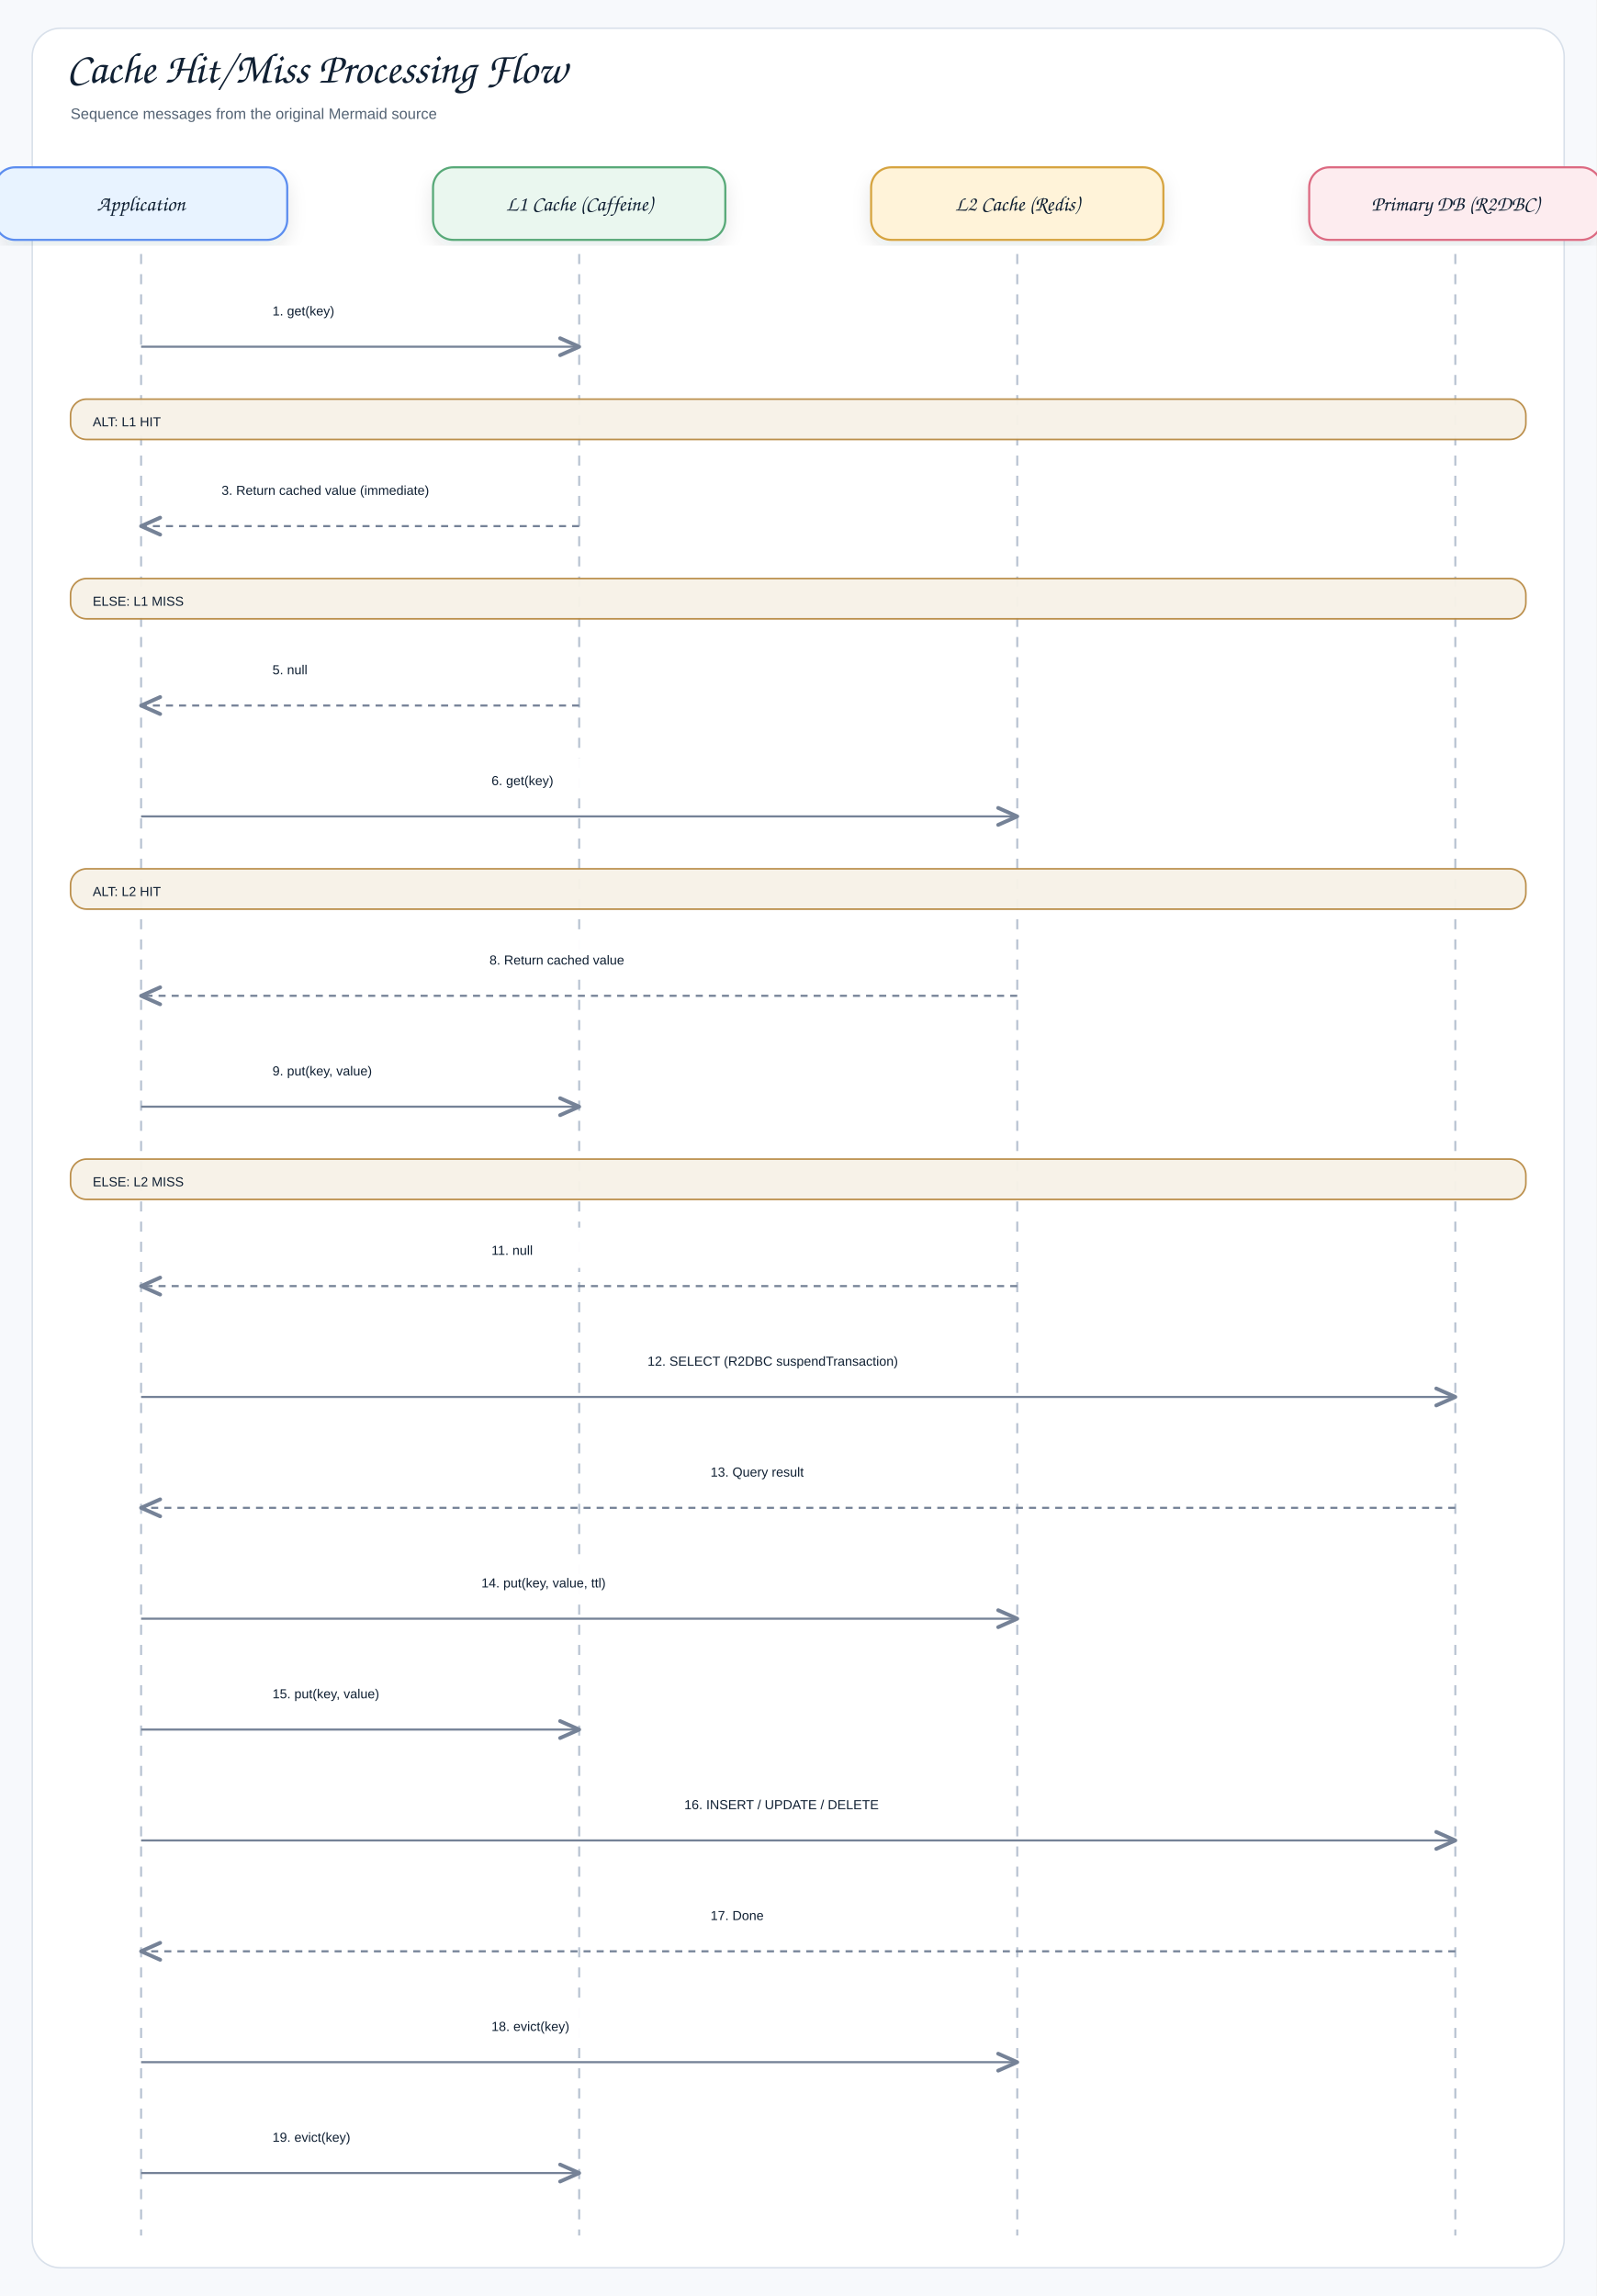
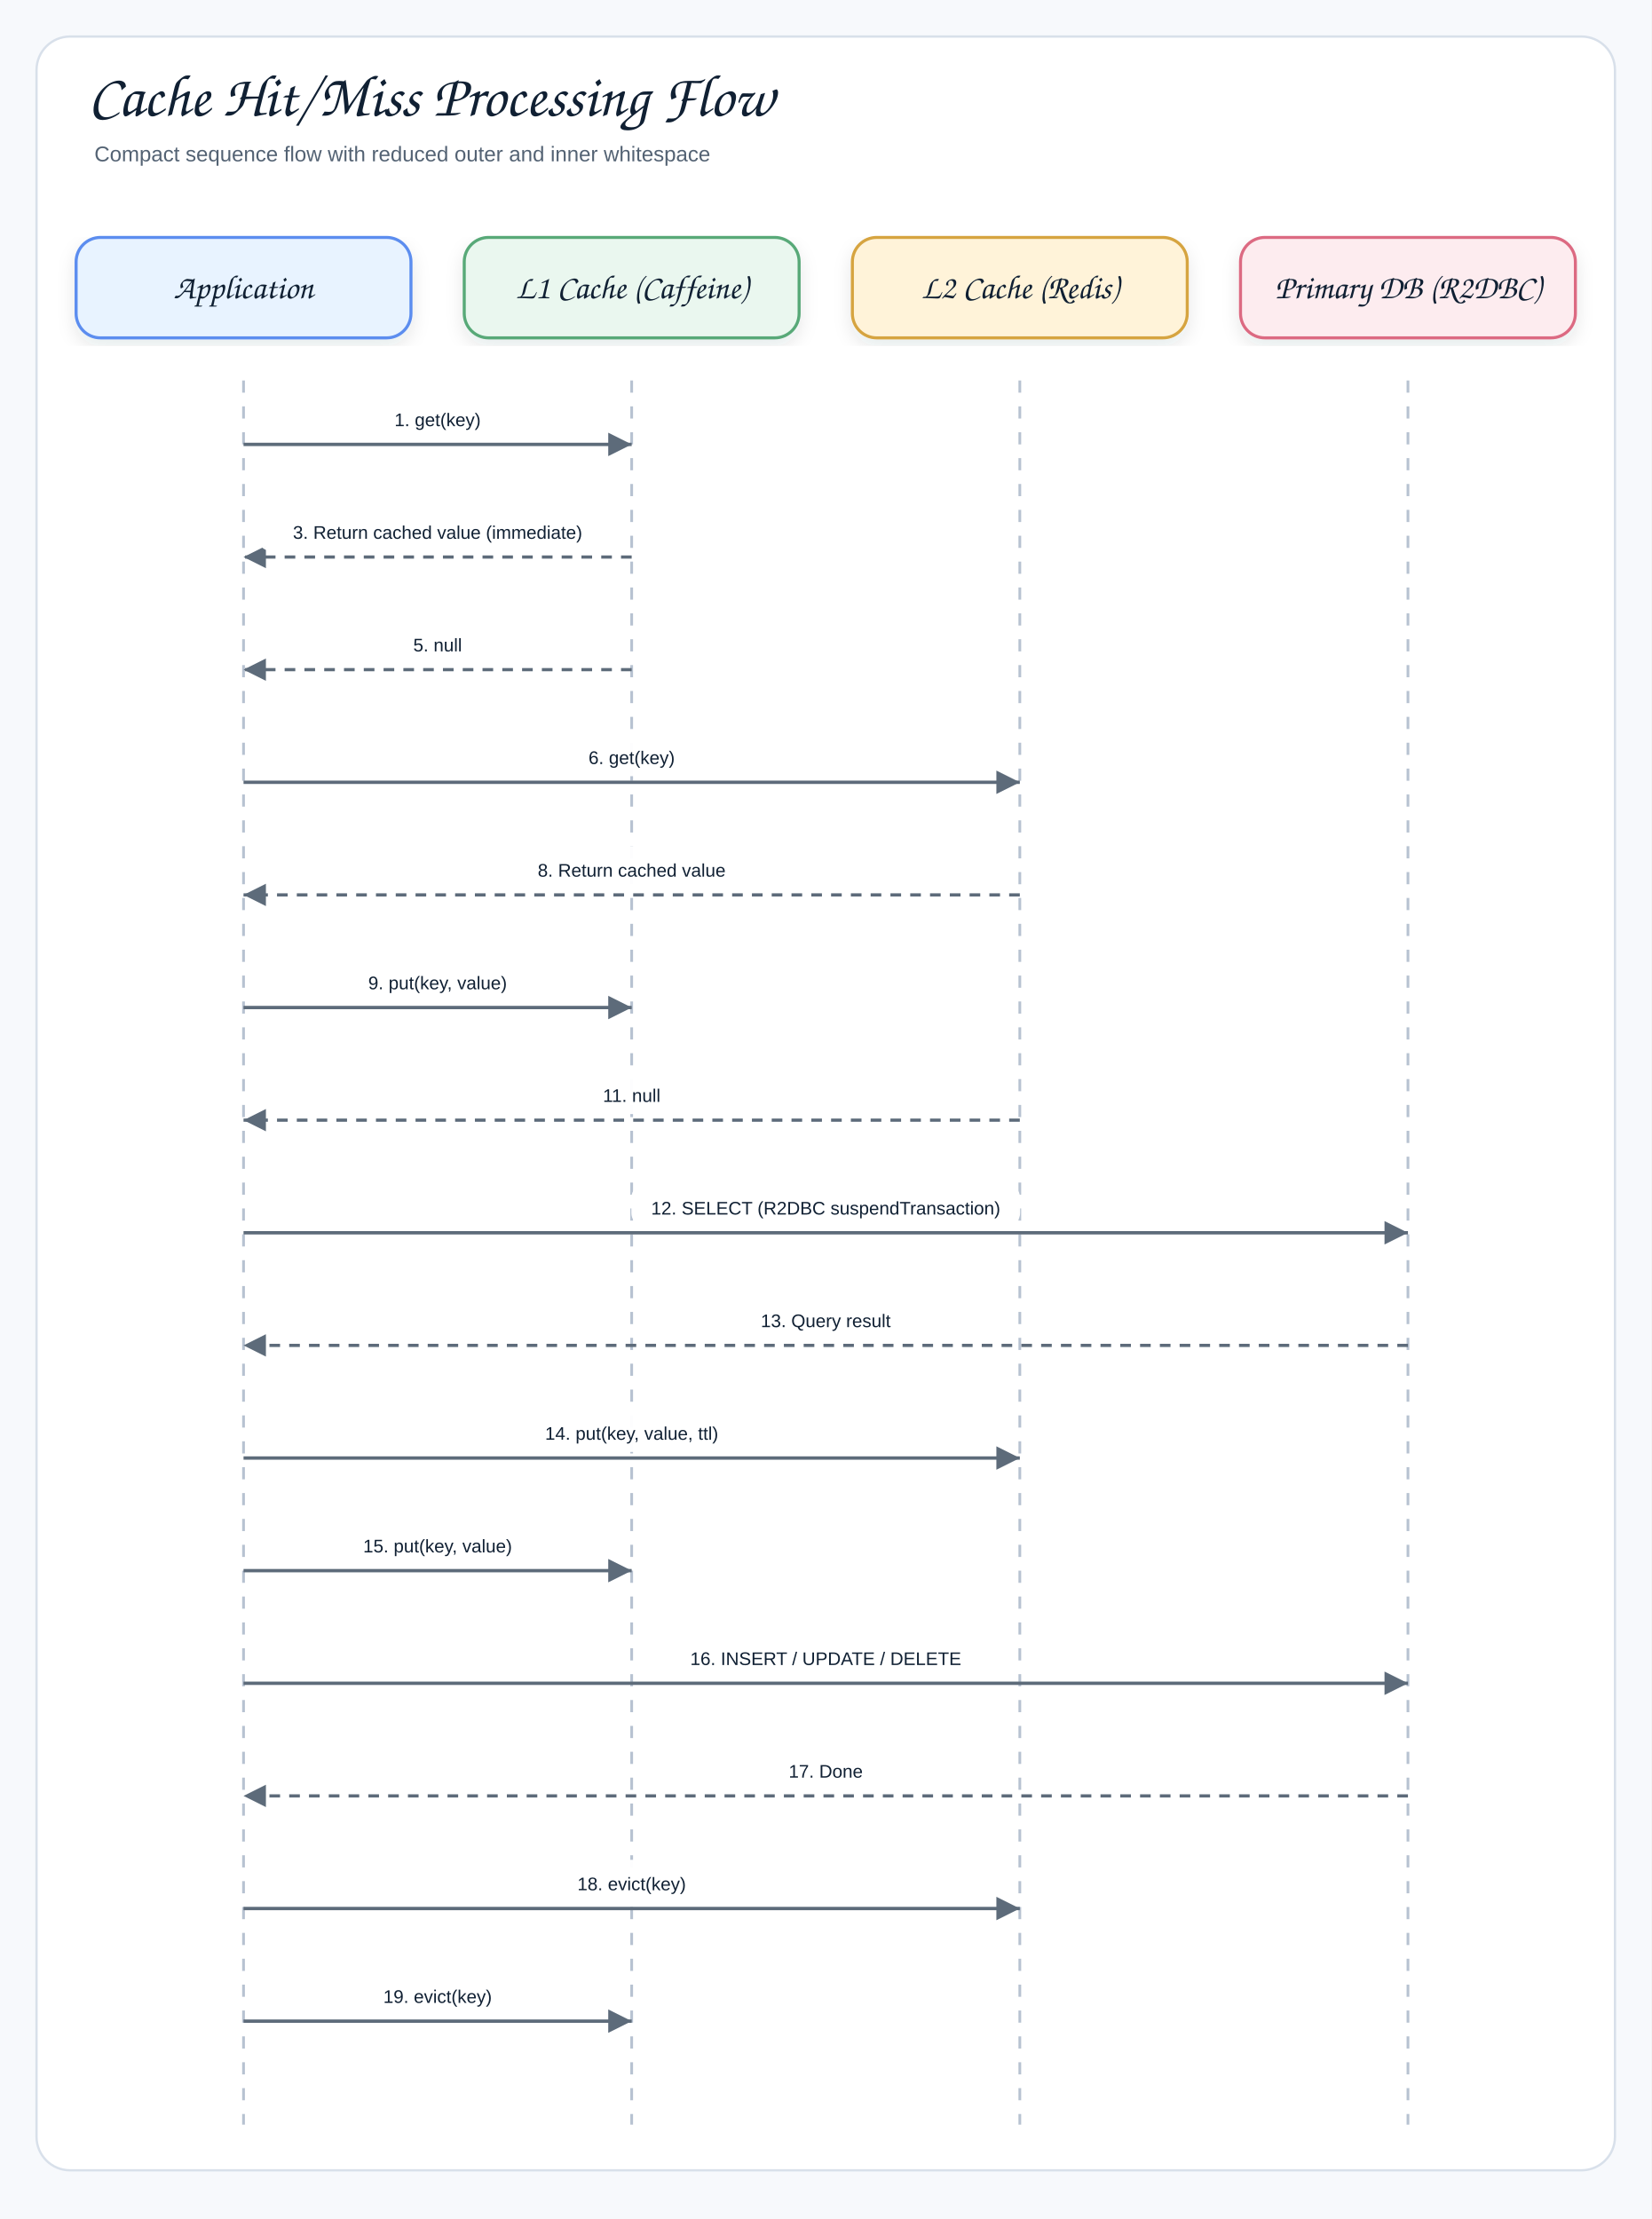
- <svg xmlns="http://www.w3.org/2000/svg" width="1584" height="2278" viewBox="0 0 1584 2278" role="img" aria-label="Cache Hit/Miss Processing Flow">
+ <svg xmlns="http://www.w3.org/2000/svg" width="1085" height="1458" viewBox="0 0 1085 1458" role="img" aria-label="Cache Hit/Miss Processing Flow">
  <defs>
    <filter id="shadow" x="-8%" y="-8%" width="116%" height="116%">
-       <feDropShadow dx="0" dy="8" stdDeviation="9" flood-color="#1f2937" flood-opacity="0.10" />
+       <feDropShadow dx="0" dy="5" stdDeviation="6" flood-color="#203040" flood-opacity="0.10" />
    </filter>
-     <marker id="openArrow" markerWidth="12" markerHeight="10" refX="10" refY="5" orient="auto" markerUnits="strokeWidth">
-       <path d="M 1 1 L 10 5 L 1 9" fill="none" stroke="#758297" stroke-width="1.8" stroke-linecap="round" stroke-linejoin="round" />
+     <marker id="openArrow" markerWidth="9" markerHeight="9" refX="8" refY="4.5" orient="auto" markerUnits="strokeWidth">
+       <path d="M1,1 L8,4.5 L1,8 Z" fill="#5D6B7A" />
    </marker>
-     <marker id="inherit" markerWidth="14" markerHeight="12" refX="12" refY="6" orient="auto" markerUnits="strokeWidth">
-       <path d="M 0 1 L 12 6 L 0 11 Z" fill="#ffffff" stroke="#758297" stroke-width="1.8" />
-     </marker>
-     <style>
-     .canvas{fill:#f7f9fc}.frame{fill:#fff;stroke:#d8e0ea;stroke-width:1.5}
-     .title{font-family:"Architects Daughter","Comic Sans MS","Comic Sans",cursive;font-size:43px;font-weight:400;fill:#102033}
-     .subtitle{font-family:"Comic Sans MS","Comic Sans","Comic Neue",Arial,sans-serif;font-size:15px;font-weight:400;fill:#536273}
-     .label{font-family:"Architects Daughter","Comic Sans MS","Comic Sans",cursive;font-size:25px;font-weight:400;fill:#102033}
-     .smallLabel{font-family:"Architects Daughter","Comic Sans MS","Comic Sans",cursive;font-size:21px;font-weight:400;fill:#102033}
-     .mono{font-family:"Comic Sans MS","Comic Sans","Comic Neue",Arial,sans-serif;font-size:12px;font-weight:400;fill:#102033}
-     .small{font-family:"Comic Sans MS","Comic Sans","Comic Neue",Arial,sans-serif;font-size:12px;font-weight:400;fill:#536273}
-     .strong{font-family:"Comic Sans MS","Comic Sans","Comic Neue",Arial,sans-serif;font-size:13px;font-weight:400;fill:#102033}
-     .card{stroke-width:2.1;filter:url(#shadow)}.compartment{stroke-width:1.5;fill:none}
-     .line{stroke:#758297;stroke-width:2.1;fill:none;marker-end:url(#openArrow)}
-     .plainLine{stroke:#758297;stroke-width:2.1;fill:none}
-     .dashed{stroke:#758297;stroke-width:2.1;stroke-dasharray:7 6;fill:none;marker-end:url(#openArrow)}
-     .inheritLine{stroke:#758297;stroke-width:2.2;fill:none;marker-end:url(#inherit)}
-     .implLine{stroke:#758297;stroke-width:2.2;stroke-dasharray:8 7;fill:none;marker-end:url(#inherit)}
-   </style>
+     <style>.canvas{fill:#F7F9FC}.frame{fill:#fff;stroke:#D8E0EA;stroke-width:1.5}.title{font-family:"Architects Daughter","Comic Sans MS","Comic Sans",cursive;font-size:39px;font-weight:400;fill:#102033}.subtitle{font-family:"Comic Sans MS","Comic Sans","Comic Neue",Arial,sans-serif;font-size:14px;font-weight:400;fill:#536273}.smallLabel{font-family:"Architects Daughter","Comic Sans MS","Comic Sans",cursive;font-size:22px;font-weight:400;fill:#102033}.strong{font-family:"Comic Sans MS","Comic Sans","Comic Neue",Arial,sans-serif;font-size:12px;font-weight:400;fill:#102033}.card{stroke-width:2;filter:url(#shadow)}.line{stroke:#5D6B7A;stroke-width:2.2;fill:none;marker-end:url(#openArrow)}.dashed{stroke:#5D6B7A;stroke-width:2.1;stroke-dasharray:7 6;fill:none;marker-end:url(#openArrow)}.lifeline{stroke:#B7C2D1;stroke-width:1.8;stroke-dasharray:8 9}.note{fill:#fff;opacity:.97}</style>
  </defs>
-   <rect class="canvas" width="1584" height="2278" />
-   <rect class="frame" x="32" y="28" width="1520" height="2222" rx="28" />
-   <text class="title" x="66" y="82">Cache Hit/Miss Processing Flow</text>
-   <text class="subtitle" x="70" y="118">Sequence messages from the original Mermaid source</text>
-   <rect class="card" x="-5" y="166" width="290" height="72" rx="20" fill="#E8F3FF" stroke="#5B8DEF" />
-   <text class="smallLabel" x="140" y="209" text-anchor="middle">Application</text>
-   <line class="lifeline" x1="140" y1="252" x2="140" y2="2218" stroke="#b7c2d1" stroke-width="2" stroke-dasharray="10 10" />
-   <rect class="card" x="429.667" y="166" width="290" height="72" rx="20" fill="#EAF7EF" stroke="#58A978" />
-   <text class="smallLabel" x="574.667" y="209" text-anchor="middle">L1 Cache (Caffeine)</text>
-   <line class="lifeline" x1="574.667" y1="252" x2="574.667" y2="2218" stroke="#b7c2d1" stroke-width="2" stroke-dasharray="10 10" />
-   <rect class="card" x="864.333" y="166" width="290" height="72" rx="20" fill="#FFF3D9" stroke="#D6A441" />
-   <text class="smallLabel" x="1009.333" y="209" text-anchor="middle">L2 Cache (Redis)</text>
-   <line class="lifeline" x1="1009.333" y1="252" x2="1009.333" y2="2218" stroke="#b7c2d1" stroke-width="2" stroke-dasharray="10 10" />
-   <rect class="card" x="1299" y="166" width="290" height="72" rx="20" fill="#FDECEF" stroke="#DC6B82" />
-   <text class="smallLabel" x="1444" y="209" text-anchor="middle">Primary DB (R2DBC)</text>
-   <line class="lifeline" x1="1444" y1="252" x2="1444" y2="2218" stroke="#b7c2d1" stroke-width="2" stroke-dasharray="10 10" />
-   <rect x="252.333" y="286" width="210" height="40" rx="12" fill="#ffffff" opacity="0.97" />
-   <text class="strong" x="270.333" y="313" text-anchor="start">1. get(key)</text>
-   <path class="line" d="M140 344 L574.667 344" />
-   <rect x="70" y="396" width="1444" height="40" rx="16" fill="#F7F1E7" stroke="#B88A44" stroke-width="1.6" opacity="0.96" />
-   <text class="strong" x="92" y="423" text-anchor="start">ALT: L1 HIT</text>
-   <rect x="201.833" y="464" width="311" height="40" rx="12" fill="#ffffff" opacity="0.97" />
-   <text class="strong" x="219.833" y="491" text-anchor="start">3. Return cached value (immediate)</text>
-   <path class="dashed" d="M574.667 522 L140 522" />
-   <rect x="70" y="574" width="1444" height="40" rx="16" fill="#F7F1E7" stroke="#B88A44" stroke-width="1.6" opacity="0.96" />
-   <text class="strong" x="92" y="601" text-anchor="start">ELSE: L1 MISS</text>
-   <rect x="252.333" y="642" width="210" height="40" rx="12" fill="#ffffff" opacity="0.97" />
-   <text class="strong" x="270.333" y="669" text-anchor="start">5. null</text>
-   <path class="dashed" d="M574.667 700 L140 700" />
-   <rect x="469.667" y="752" width="210" height="40" rx="12" fill="#ffffff" opacity="0.97" />
-   <text class="strong" x="487.667" y="779" text-anchor="start">6. get(key)</text>
-   <path class="line" d="M140 810 L1009.333 810" />
-   <rect x="70" y="862" width="1444" height="40" rx="16" fill="#F7F1E7" stroke="#B88A44" stroke-width="1.6" opacity="0.96" />
-   <text class="strong" x="92" y="889" text-anchor="start">ALT: L2 HIT</text>
-   <rect x="467.667" y="930" width="214" height="40" rx="12" fill="#ffffff" opacity="0.97" />
-   <text class="strong" x="485.667" y="957" text-anchor="start">8. Return cached value</text>
-   <path class="dashed" d="M1009.333 988 L140 988" />
-   <rect x="252.333" y="1040" width="210" height="40" rx="12" fill="#ffffff" opacity="0.97" />
-   <text class="strong" x="270.333" y="1067" text-anchor="start">9. put(key, value)</text>
-   <path class="line" d="M140 1098 L574.667 1098" />
-   <rect x="70" y="1150" width="1444" height="40" rx="16" fill="#F7F1E7" stroke="#B88A44" stroke-width="1.6" opacity="0.96" />
-   <text class="strong" x="92" y="1177" text-anchor="start">ELSE: L2 MISS</text>
-   <rect x="469.667" y="1218" width="210" height="40" rx="12" fill="#ffffff" opacity="0.97" />
-   <text class="strong" x="487.667" y="1245" text-anchor="start">11. null</text>
-   <path class="dashed" d="M1009.333 1276 L140 1276" />
-   <rect x="624.5" y="1328" width="335" height="40" rx="12" fill="#ffffff" opacity="0.97" />
-   <text class="strong" x="642.5" y="1355" text-anchor="start">12. SELECT (R2DBC suspendTransaction)</text>
-   <path class="line" d="M140 1386 L1444 1386" />
-   <rect x="687" y="1438" width="210" height="40" rx="12" fill="#ffffff" opacity="0.97" />
-   <text class="strong" x="705" y="1465" text-anchor="start">13. Query result</text>
-   <path class="dashed" d="M1444 1496 L140 1496" />
-   <rect x="459.667" y="1548" width="230" height="40" rx="12" fill="#ffffff" opacity="0.97" />
-   <text class="strong" x="477.667" y="1575" text-anchor="start">14. put(key, value, ttl)</text>
-   <path class="line" d="M140 1606 L1009.333 1606" />
-   <rect x="252.333" y="1658" width="210" height="40" rx="12" fill="#ffffff" opacity="0.97" />
-   <text class="strong" x="270.333" y="1685" text-anchor="start">15. put(key, value)</text>
-   <path class="line" d="M140 1716 L574.667 1716" />
-   <rect x="661" y="1768" width="262" height="40" rx="12" fill="#ffffff" opacity="0.97" />
-   <text class="strong" x="679" y="1795" text-anchor="start">16. INSERT / UPDATE / DELETE</text>
-   <path class="line" d="M140 1826 L1444 1826" />
-   <rect x="687" y="1878" width="210" height="40" rx="12" fill="#ffffff" opacity="0.97" />
-   <text class="strong" x="705" y="1905" text-anchor="start">17. Done</text>
-   <path class="dashed" d="M1444 1936 L140 1936" />
-   <rect x="469.667" y="1988" width="210" height="40" rx="12" fill="#ffffff" opacity="0.97" />
-   <text class="strong" x="487.667" y="2015" text-anchor="start">18. evict(key)</text>
-   <path class="line" d="M140 2046 L1009.333 2046" />
-   <rect x="252.333" y="2098" width="210" height="40" rx="12" fill="#ffffff" opacity="0.97" />
-   <text class="strong" x="270.333" y="2125" text-anchor="start">19. evict(key)</text>
-   <path class="line" d="M140 2156 L574.667 2156" />
+   <rect class="canvas" width="1085" height="1458" />
+   <rect class="frame" x="24" y="24" width="1037" height="1402" rx="22" />
+   <text class="title" x="58" y="76">Cache Hit/Miss Processing Flow</text>
+   <text class="subtitle" x="62" y="106">Compact sequence flow with reduced outer and inner whitespace</text>
+   <rect class="card" x="50.0" y="156" width="220" height="66" rx="16" fill="#E8F3FF" stroke="#5B8DEF" />
+   <text class="smallLabel" x="160.0" y="196" text-anchor="middle">Application</text>
+   <line class="lifeline" x1="160.0" y1="250" x2="160.0" y2="1396" />
+   <rect class="card" x="305.0" y="156" width="220" height="66" rx="16" fill="#EAF7EF" stroke="#58A978" />
+   <text class="smallLabel" x="415.0" y="196" text-anchor="middle">L1 Cache (Caffeine)</text>
+   <line class="lifeline" x1="415.0" y1="250" x2="415.0" y2="1396" />
+   <rect class="card" x="560.0" y="156" width="220" height="66" rx="16" fill="#FFF3D9" stroke="#D6A441" />
+   <text class="smallLabel" x="670.0" y="196" text-anchor="middle">L2 Cache (Redis)</text>
+   <line class="lifeline" x1="670.0" y1="250" x2="670.0" y2="1396" />
+   <rect class="card" x="815.0" y="156" width="220" height="66" rx="16" fill="#FDECEF" stroke="#DC6B82" />
+   <text class="smallLabel" x="925.0" y="196" text-anchor="middle">Primary DB (R2DBC)</text>
+   <line class="lifeline" x1="925.0" y1="250" x2="925.0" y2="1396" />
+   <path class="line" d="M160.0 292.0 L415.0 292.0" />
+   <rect class="note" x="207.5" y="260.0" width="160.0" height="28" rx="9" />
+   <text class="strong" x="287.5" y="280.0" text-anchor="middle">1. get(key)</text>
+   <path class="dashed" d="M415.0 366.0 L160.0 366.0" />
+   <rect class="note" x="169.1" y="334.0" width="236.8" height="28" rx="9" />
+   <text class="strong" x="287.5" y="354.0" text-anchor="middle">3. Return cached value (immediate)</text>
+   <path class="dashed" d="M415.0 440.0 L160.0 440.0" />
+   <rect class="note" x="207.5" y="408.0" width="160.0" height="28" rx="9" />
+   <text class="strong" x="287.5" y="428.0" text-anchor="middle">5. null</text>
+   <path class="line" d="M160.0 514.0 L670.0 514.0" />
+   <rect class="note" x="335.0" y="482.0" width="160.0" height="28" rx="9" />
+   <text class="strong" x="415.0" y="502.0" text-anchor="middle">6. get(key)</text>
+   <path class="dashed" d="M670.0 588.0 L160.0 588.0" />
+   <rect class="note" x="333.8" y="556.0" width="162.4" height="28" rx="9" />
+   <text class="strong" x="415.0" y="576.0" text-anchor="middle">8. Return cached value</text>
+   <path class="line" d="M160.0 662.0 L415.0 662.0" />
+   <rect class="note" x="207.5" y="630.0" width="160.0" height="28" rx="9" />
+   <text class="strong" x="287.5" y="650.0" text-anchor="middle">9. put(key, value)</text>
+   <path class="dashed" d="M670.0 736.0 L160.0 736.0" />
+   <rect class="note" x="335.0" y="704.0" width="160.0" height="28" rx="9" />
+   <text class="strong" x="415.0" y="724.0" text-anchor="middle">11. null</text>
+   <path class="line" d="M160.0 810.0 L925.0 810.0" />
+   <rect class="note" x="414.8" y="778.0" width="255.4" height="28" rx="9" />
+   <text class="strong" x="542.5" y="798.0" text-anchor="middle">12. SELECT (R2DBC suspendTransaction)</text>
+   <path class="dashed" d="M925.0 884.0 L160.0 884.0" />
+   <rect class="note" x="462.5" y="852.0" width="160.0" height="28" rx="9" />
+   <text class="strong" x="542.5" y="872.0" text-anchor="middle">13. Query result</text>
+   <path class="line" d="M160.0 958.0 L670.0 958.0" />
+   <rect class="note" x="327.6" y="926.0" width="174.8" height="28" rx="9" />
+   <text class="strong" x="415.0" y="946.0" text-anchor="middle">14. put(key, value, ttl)</text>
+   <path class="line" d="M160.0 1032.0 L415.0 1032.0" />
+   <rect class="note" x="207.5" y="1000.0" width="160.0" height="28" rx="9" />
+   <text class="strong" x="287.5" y="1020.0" text-anchor="middle">15. put(key, value)</text>
+   <path class="line" d="M160.0 1106.0 L925.0 1106.0" />
+   <rect class="note" x="442.7" y="1074.0" width="199.6" height="28" rx="9" />
+   <text class="strong" x="542.5" y="1094.0" text-anchor="middle">16. INSERT / UPDATE / DELETE</text>
+   <path class="dashed" d="M925.0 1180.0 L160.0 1180.0" />
+   <rect class="note" x="462.5" y="1148.0" width="160.0" height="28" rx="9" />
+   <text class="strong" x="542.5" y="1168.0" text-anchor="middle">17. Done</text>
+   <path class="line" d="M160.0 1254.0 L670.0 1254.0" />
+   <rect class="note" x="335.0" y="1222.0" width="160.0" height="28" rx="9" />
+   <text class="strong" x="415.0" y="1242.0" text-anchor="middle">18. evict(key)</text>
+   <path class="line" d="M160.0 1328.0 L415.0 1328.0" />
+   <rect class="note" x="207.5" y="1296.0" width="160.0" height="28" rx="9" />
+   <text class="strong" x="287.5" y="1316.0" text-anchor="middle">19. evict(key)</text>
</svg>
